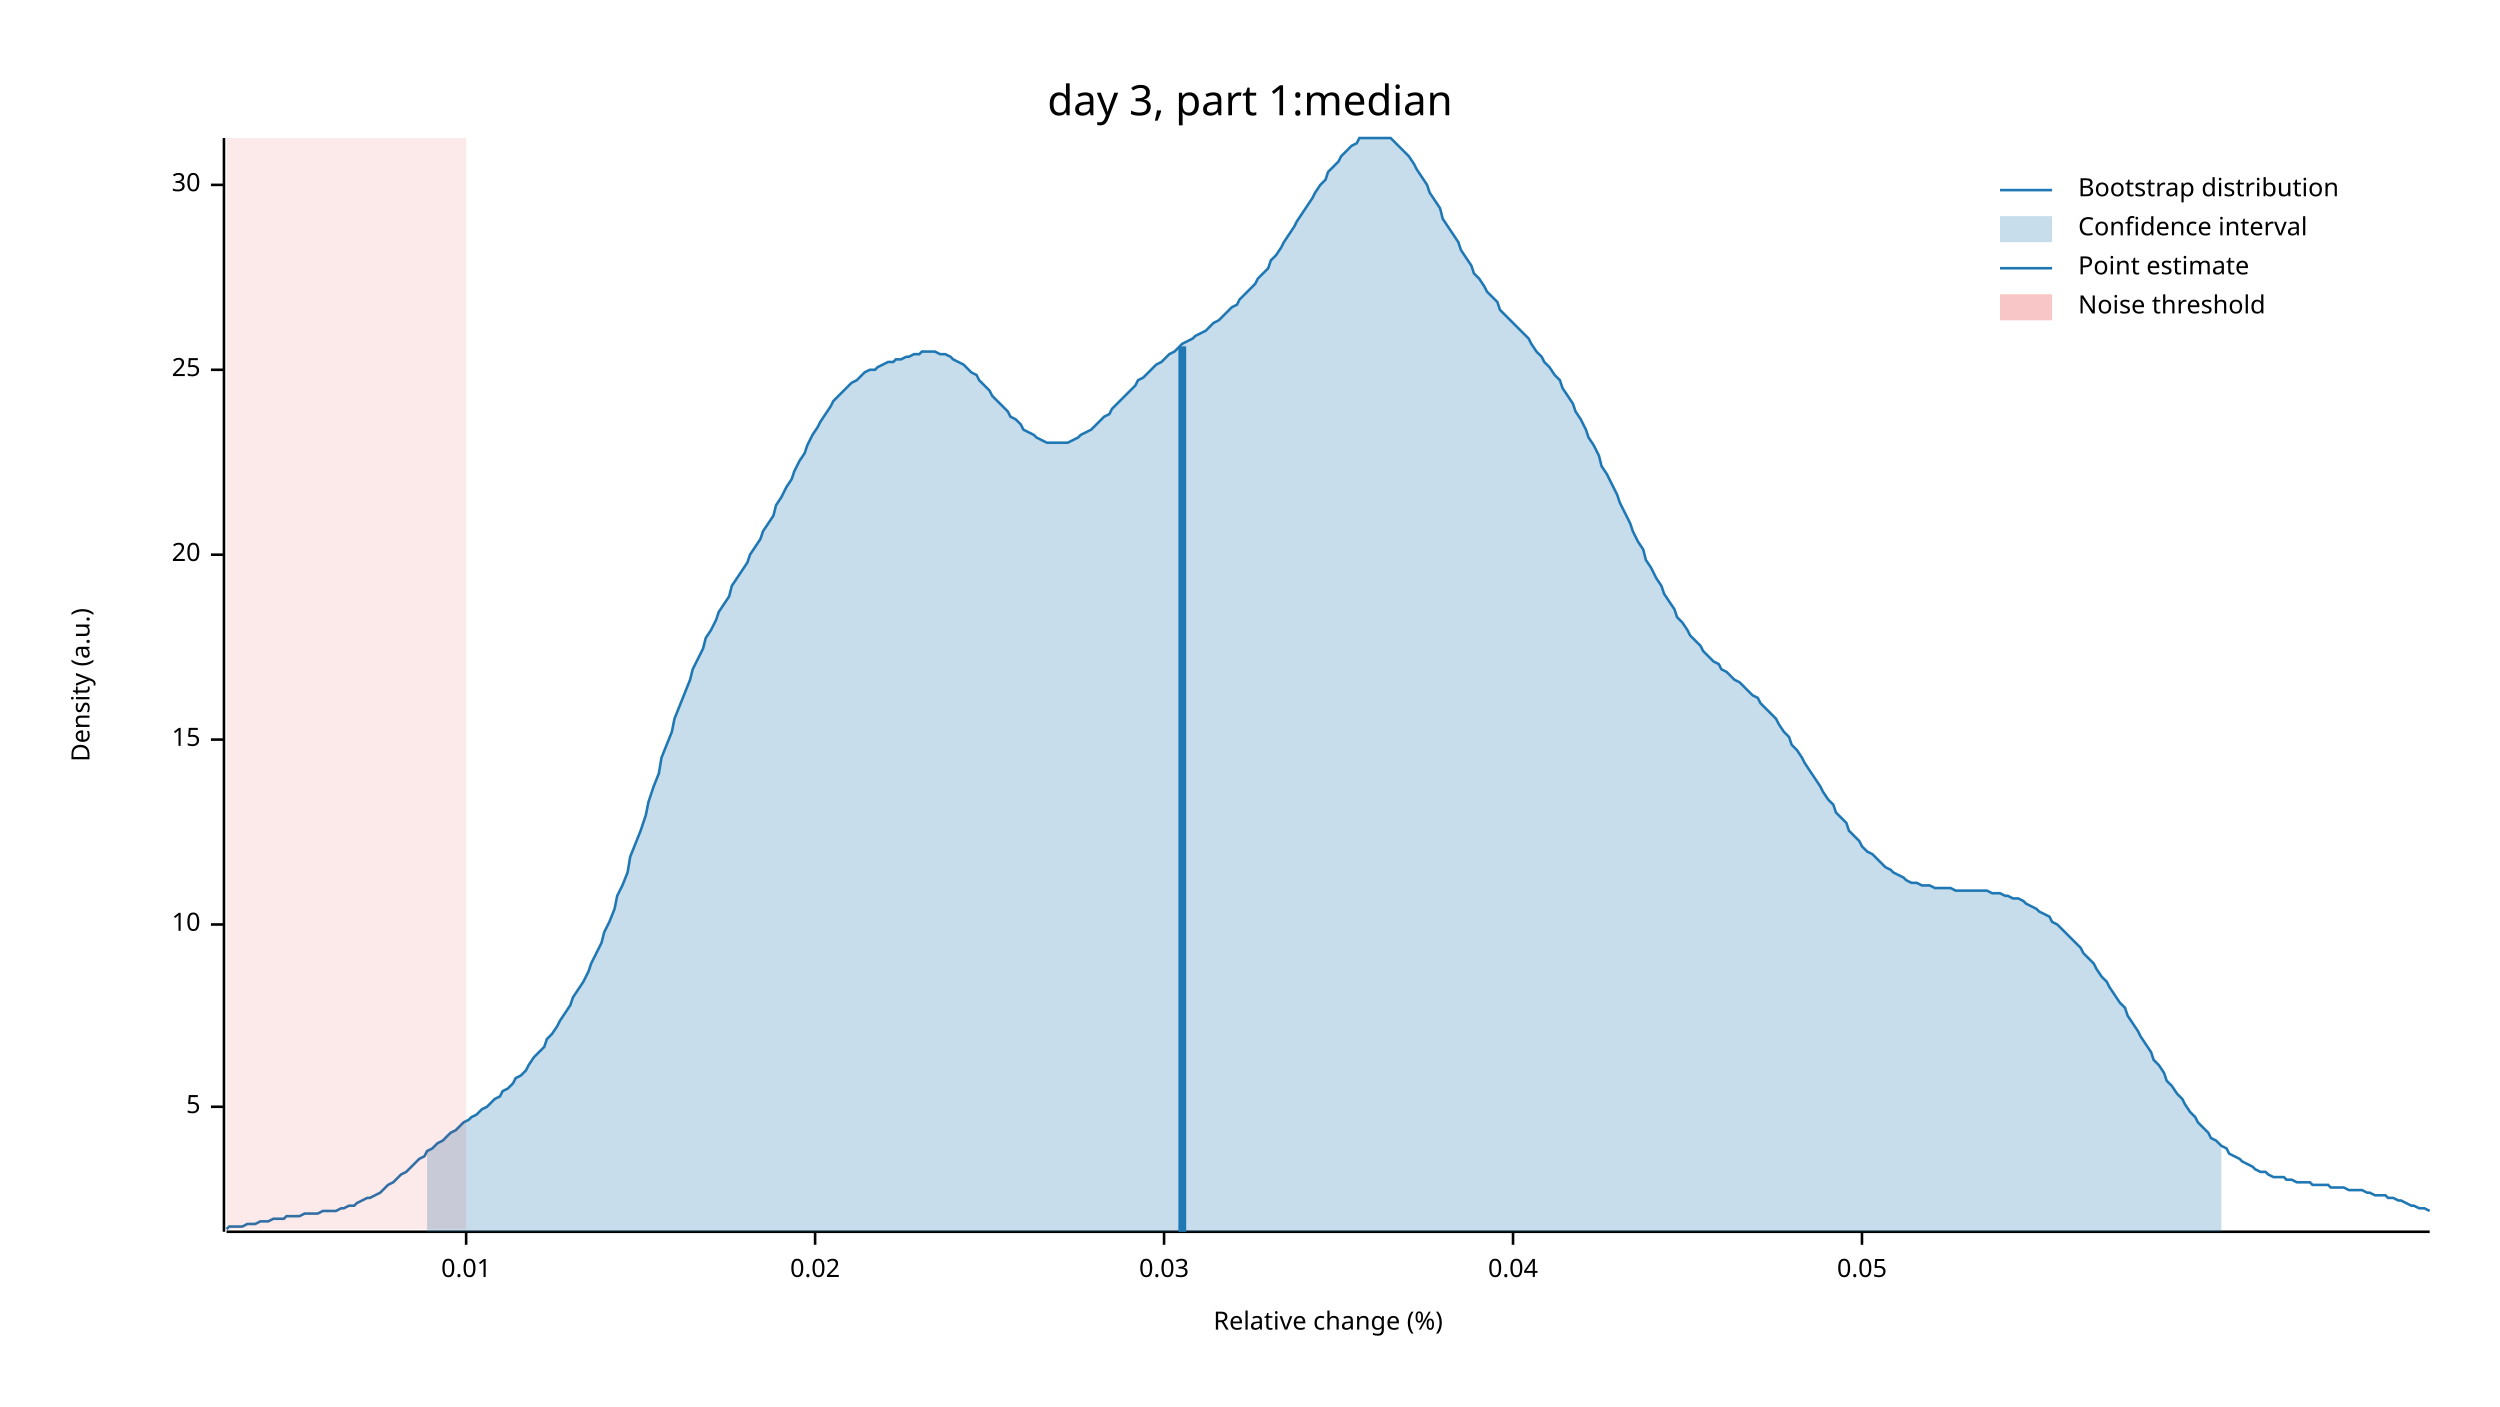
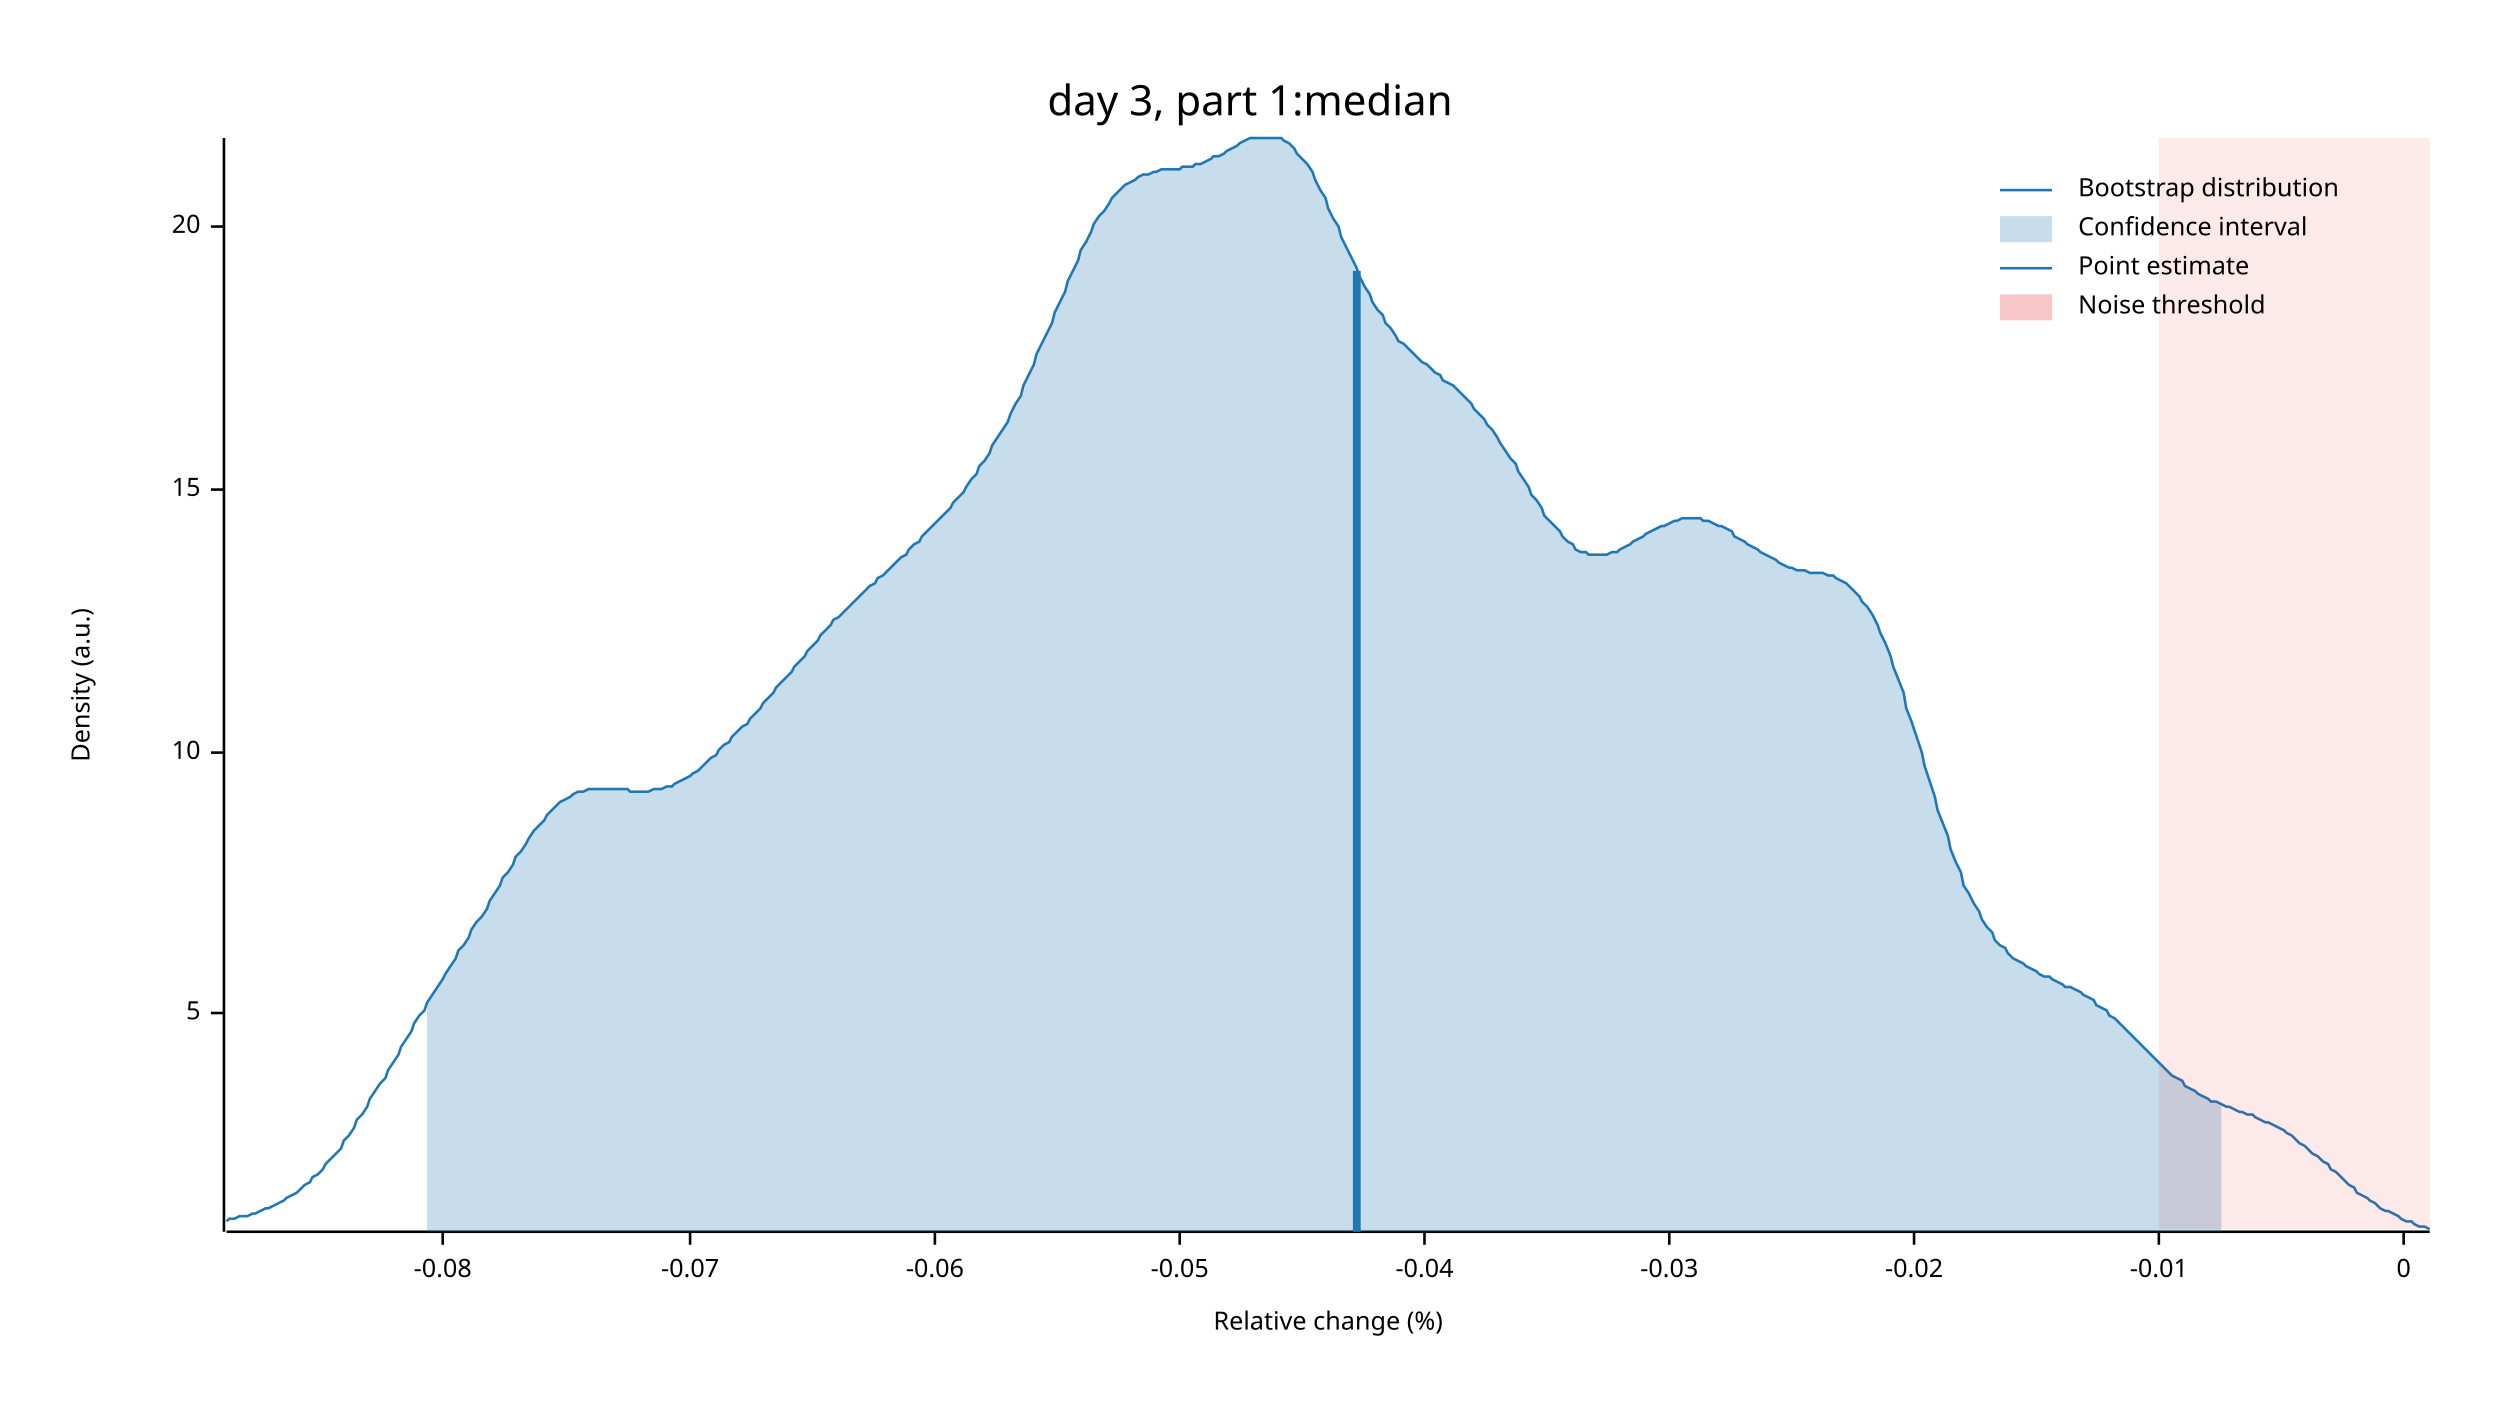
<svg xmlns="http://www.w3.org/2000/svg" width="960" height="540" viewBox="0 0 960 540">
  <text x="480" y="32" dy="0.76em" text-anchor="middle" font-family="sans-serif" font-size="16.129" opacity="1" fill="#000000">
day 3, part 1:median
</text>
  <text x="27" y="263" dy="0.76em" text-anchor="middle" font-family="sans-serif" font-size="9.677" opacity="1" fill="#000000" transform="rotate(270, 27, 263)">
Density (a.u.)
</text>
  <text x="510" y="513" dy="-0.5ex" text-anchor="middle" font-family="sans-serif" font-size="9.677" opacity="1" fill="#000000">
Relative change (%)
</text>
  <polyline fill="none" opacity="1" stroke="#000000" stroke-width="1" points="86,53 86,473 " />
-   <text x="77" y="425" dy="0.5ex" text-anchor="end" font-family="sans-serif" font-size="9.677" opacity="1" fill="#000000">
+   <text x="77" y="389" dy="0.5ex" text-anchor="end" font-family="sans-serif" font-size="9.677" opacity="1" fill="#000000">
5
</text>
-   <polyline fill="none" opacity="1" stroke="#000000" stroke-width="1" points="81,425 86,425 " />
-   <text x="77" y="355" dy="0.5ex" text-anchor="end" font-family="sans-serif" font-size="9.677" opacity="1" fill="#000000">
+   <polyline fill="none" opacity="1" stroke="#000000" stroke-width="1" points="81,389 86,389 " />
+   <text x="77" y="289" dy="0.5ex" text-anchor="end" font-family="sans-serif" font-size="9.677" opacity="1" fill="#000000">
10
</text>
-   <polyline fill="none" opacity="1" stroke="#000000" stroke-width="1" points="81,355 86,355 " />
-   <text x="77" y="284" dy="0.5ex" text-anchor="end" font-family="sans-serif" font-size="9.677" opacity="1" fill="#000000">
+   <polyline fill="none" opacity="1" stroke="#000000" stroke-width="1" points="81,289 86,289 " />
+   <text x="77" y="188" dy="0.5ex" text-anchor="end" font-family="sans-serif" font-size="9.677" opacity="1" fill="#000000">
15
</text>
-   <polyline fill="none" opacity="1" stroke="#000000" stroke-width="1" points="81,284 86,284 " />
-   <text x="77" y="213" dy="0.5ex" text-anchor="end" font-family="sans-serif" font-size="9.677" opacity="1" fill="#000000">
+   <polyline fill="none" opacity="1" stroke="#000000" stroke-width="1" points="81,188 86,188 " />
+   <text x="77" y="87" dy="0.5ex" text-anchor="end" font-family="sans-serif" font-size="9.677" opacity="1" fill="#000000">
20
</text>
-   <polyline fill="none" opacity="1" stroke="#000000" stroke-width="1" points="81,213 86,213 " />
-   <text x="77" y="142" dy="0.5ex" text-anchor="end" font-family="sans-serif" font-size="9.677" opacity="1" fill="#000000">
- 25
+   <polyline fill="none" opacity="1" stroke="#000000" stroke-width="1" points="81,87 86,87 " />
+   <polyline fill="none" opacity="1" stroke="#000000" stroke-width="1" points="87,473 933,473 " />
+   <text x="170" y="483" dy="0.76em" text-anchor="middle" font-family="sans-serif" font-size="9.677" opacity="1" fill="#000000">
+ -0.08
</text>
-   <polyline fill="none" opacity="1" stroke="#000000" stroke-width="1" points="81,142 86,142 " />
-   <text x="77" y="71" dy="0.5ex" text-anchor="end" font-family="sans-serif" font-size="9.677" opacity="1" fill="#000000">
- 30
+   <polyline fill="none" opacity="1" stroke="#000000" stroke-width="1" points="170,473 170,478 " />
+   <text x="265" y="483" dy="0.76em" text-anchor="middle" font-family="sans-serif" font-size="9.677" opacity="1" fill="#000000">
+ -0.07
</text>
-   <polyline fill="none" opacity="1" stroke="#000000" stroke-width="1" points="81,71 86,71 " />
-   <polyline fill="none" opacity="1" stroke="#000000" stroke-width="1" points="87,473 933,473 " />
-   <text x="179" y="483" dy="0.76em" text-anchor="middle" font-family="sans-serif" font-size="9.677" opacity="1" fill="#000000">
- 0.01
+   <polyline fill="none" opacity="1" stroke="#000000" stroke-width="1" points="265,473 265,478 " />
+   <text x="359" y="483" dy="0.76em" text-anchor="middle" font-family="sans-serif" font-size="9.677" opacity="1" fill="#000000">
+ -0.06
</text>
-   <polyline fill="none" opacity="1" stroke="#000000" stroke-width="1" points="179,473 179,478 " />
-   <text x="313" y="483" dy="0.76em" text-anchor="middle" font-family="sans-serif" font-size="9.677" opacity="1" fill="#000000">
- 0.02
+   <polyline fill="none" opacity="1" stroke="#000000" stroke-width="1" points="359,473 359,478 " />
+   <text x="453" y="483" dy="0.76em" text-anchor="middle" font-family="sans-serif" font-size="9.677" opacity="1" fill="#000000">
+ -0.05
</text>
-   <polyline fill="none" opacity="1" stroke="#000000" stroke-width="1" points="313,473 313,478 " />
-   <text x="447" y="483" dy="0.76em" text-anchor="middle" font-family="sans-serif" font-size="9.677" opacity="1" fill="#000000">
- 0.03
+   <polyline fill="none" opacity="1" stroke="#000000" stroke-width="1" points="453,473 453,478 " />
+   <text x="547" y="483" dy="0.76em" text-anchor="middle" font-family="sans-serif" font-size="9.677" opacity="1" fill="#000000">
+ -0.04
</text>
-   <polyline fill="none" opacity="1" stroke="#000000" stroke-width="1" points="447,473 447,478 " />
-   <text x="581" y="483" dy="0.76em" text-anchor="middle" font-family="sans-serif" font-size="9.677" opacity="1" fill="#000000">
- 0.04
+   <polyline fill="none" opacity="1" stroke="#000000" stroke-width="1" points="547,473 547,478 " />
+   <text x="641" y="483" dy="0.76em" text-anchor="middle" font-family="sans-serif" font-size="9.677" opacity="1" fill="#000000">
+ -0.03
</text>
-   <polyline fill="none" opacity="1" stroke="#000000" stroke-width="1" points="581,473 581,478 " />
-   <text x="715" y="483" dy="0.76em" text-anchor="middle" font-family="sans-serif" font-size="9.677" opacity="1" fill="#000000">
- 0.05
+   <polyline fill="none" opacity="1" stroke="#000000" stroke-width="1" points="641,473 641,478 " />
+   <text x="735" y="483" dy="0.76em" text-anchor="middle" font-family="sans-serif" font-size="9.677" opacity="1" fill="#000000">
+ -0.02
</text>
-   <polyline fill="none" opacity="1" stroke="#000000" stroke-width="1" points="715,473 715,478 " />
-   <polyline fill="none" opacity="1" stroke="#1F78B4" stroke-width="1" points="87,472 88,471 90,471 92,471 93,471 95,470 97,470 98,470 100,469 102,469 103,469 105,468 107,468 109,468 110,467 112,467 114,467 115,467 117,466 119,466 120,466 122,466 124,465 125,465 127,465 129,465 131,464 132,464 134,463 136,463 137,462 139,461 141,460 142,460 144,459 146,458 148,456 149,455 151,454 153,452 154,451 156,450 158,448 159,447 161,445 163,444 164,442 166,441 168,439 170,438 171,437 173,435 175,434 176,433 178,431 180,430 181,429 183,428 185,426 187,425 188,424 190,422 192,421 193,419 195,418 197,416 198,414 200,413 202,411 203,409 205,406 207,404 209,402 210,399 212,397 214,394 215,392 217,389 219,386 220,383 222,380 224,377 226,373 227,370 229,366 231,362 232,358 234,354 236,349 237,344 239,340 241,335 242,329 244,324 246,319 248,313 249,308 251,302 253,297 254,291 256,286 258,281 259,276 261,271 263,266 265,261 266,257 268,253 270,249 271,245 273,242 275,238 276,235 278,232 280,229 281,225 283,222 285,219 287,216 288,213 290,210 292,207 293,204 295,201 297,198 298,194 300,191 302,187 304,184 305,181 307,177 309,174 310,171 312,167 314,164 315,162 317,159 319,156 320,154 322,152 324,150 326,148 327,147 329,146 331,144 332,143 334,142 336,142 337,141 339,140 341,139 343,139 344,138 346,138 348,137 349,137 351,136 353,136 354,135 356,135 358,135 359,135 361,136 363,136 365,137 366,138 368,139 370,140 371,141 373,143 375,144 376,146 378,148 380,150 381,152 383,154 385,156 387,158 388,160 390,161 392,163 393,165 395,166 397,167 398,168 400,169 402,170 404,170 405,170 407,170 409,170 410,170 412,169 414,168 415,167 417,166 419,165 420,164 422,162 424,160 426,159 427,157 429,155 431,153 432,152 434,150 436,148 437,146 439,145 441,143 443,141 444,140 446,139 448,137 449,136 451,135 453,133 454,132 456,131 458,130 459,129 461,128 463,127 465,125 466,124 468,123 470,121 471,120 473,118 475,117 476,115 478,113 480,111 482,109 483,107 485,105 487,103 488,100 490,98 492,95 493,93 495,90 497,87 498,85 500,82 502,79 504,76 505,74 507,71 509,69 510,66 512,64 514,62 515,60 517,58 519,56 521,55 522,53 524,53 526,53 527,53 529,53 531,53 532,53 534,53 536,55 537,56 539,58 541,60 543,63 544,65 546,68 548,71 549,74 551,77 553,80 554,84 556,87 558,90 560,93 561,96 563,99 565,102 566,105 568,107 570,110 571,112 573,114 575,116 576,119 578,121 580,123 582,125 583,126 585,128 587,130 588,132 590,135 592,137 593,139 595,141 597,144 599,146 600,149 602,152 604,155 605,158 607,161 609,165 610,168 612,171 614,175 615,179 617,182 619,186 621,190 622,193 624,197 626,201 627,204 629,208 631,211 632,215 634,218 636,222 638,225 639,228 641,231 643,234 644,237 646,239 648,242 649,244 651,246 653,248 654,250 656,252 658,254 660,255 661,257 663,258 665,260 666,261 668,262 670,264 671,265 673,267 675,268 676,270 678,272 680,274 682,276 683,278 685,281 687,283 688,286 690,288 692,291 693,293 695,296 697,299 699,302 700,304 702,307 704,309 705,312 707,314 709,316 710,319 712,321 714,323 715,325 717,327 719,328 721,330 722,331 724,333 726,334 727,335 729,336 731,337 732,338 734,339 736,339 738,340 739,340 741,340 743,341 744,341 746,341 748,341 749,341 751,342 753,342 754,342 756,342 758,342 760,342 761,342 763,342 765,343 766,343 768,343 770,344 771,344 773,345 775,345 777,346 778,347 780,348 782,349 783,350 785,351 787,352 788,354 790,355 792,357 793,358 795,360 797,362 799,364 800,366 802,368 804,370 805,372 807,375 809,377 810,379 812,382 814,385 816,387 817,390 819,393 821,396 822,398 824,401 826,404 827,407 829,409 831,412 832,415 834,417 836,420 838,422 839,424 841,427 843,429 844,431 846,433 848,435 849,437 851,438 853,440 855,441 856,443 858,444 860,445 861,446 863,447 865,448 866,449 868,450 870,450 871,451 873,452 875,452 877,452 878,453 880,453 882,454 883,454 885,454 887,454 888,455 890,455 892,455 894,455 895,456 897,456 899,456 900,456 902,457 904,457 905,457 907,457 909,458 910,458 912,459 914,459 916,459 917,460 919,460 921,461 922,461 924,462 926,463 927,463 929,464 931,464 933,465 " />
-   <polygon opacity="0.25" fill="#1F78B4" points="164,442 166,441 168,439 170,438 171,437 173,435 175,434 176,433 178,431 180,430 181,429 183,428 185,426 187,425 188,424 190,422 192,421 193,419 195,418 197,416 198,414 200,413 202,411 203,409 205,406 207,404 209,402 210,399 212,397 214,394 215,392 217,389 219,386 220,383 222,380 224,377 226,373 227,370 229,366 231,362 232,358 234,354 236,349 237,344 239,340 241,335 242,329 244,324 246,319 248,313 249,308 251,302 253,297 254,291 256,286 258,281 259,276 261,271 263,266 265,261 266,257 268,253 270,249 271,245 273,242 275,238 276,235 278,232 280,229 281,225 283,222 285,219 287,216 288,213 290,210 292,207 293,204 295,201 297,198 298,194 300,191 302,187 304,184 305,181 307,177 309,174 310,171 312,167 314,164 315,162 317,159 319,156 320,154 322,152 324,150 326,148 327,147 329,146 331,144 332,143 334,142 336,142 337,141 339,140 341,139 343,139 344,138 346,138 348,137 349,137 351,136 353,136 354,135 356,135 358,135 359,135 361,136 363,136 365,137 366,138 368,139 370,140 371,141 373,143 375,144 376,146 378,148 380,150 381,152 383,154 385,156 387,158 388,160 390,161 392,163 393,165 395,166 397,167 398,168 400,169 402,170 404,170 405,170 407,170 409,170 410,170 412,169 414,168 415,167 417,166 419,165 420,164 422,162 424,160 426,159 427,157 429,155 431,153 432,152 434,150 436,148 437,146 439,145 441,143 443,141 444,140 446,139 448,137 449,136 451,135 453,133 454,132 456,131 458,130 459,129 461,128 463,127 465,125 466,124 468,123 470,121 471,120 473,118 475,117 476,115 478,113 480,111 482,109 483,107 485,105 487,103 488,100 490,98 492,95 493,93 495,90 497,87 498,85 500,82 502,79 504,76 505,74 507,71 509,69 510,66 512,64 514,62 515,60 517,58 519,56 521,55 522,53 524,53 526,53 527,53 529,53 531,53 532,53 534,53 536,55 537,56 539,58 541,60 543,63 544,65 546,68 548,71 549,74 551,77 553,80 554,84 556,87 558,90 560,93 561,96 563,99 565,102 566,105 568,107 570,110 571,112 573,114 575,116 576,119 578,121 580,123 582,125 583,126 585,128 587,130 588,132 590,135 592,137 593,139 595,141 597,144 599,146 600,149 602,152 604,155 605,158 607,161 609,165 610,168 612,171 614,175 615,179 617,182 619,186 621,190 622,193 624,197 626,201 627,204 629,208 631,211 632,215 634,218 636,222 638,225 639,228 641,231 643,234 644,237 646,239 648,242 649,244 651,246 653,248 654,250 656,252 658,254 660,255 661,257 663,258 665,260 666,261 668,262 670,264 671,265 673,267 675,268 676,270 678,272 680,274 682,276 683,278 685,281 687,283 688,286 690,288 692,291 693,293 695,296 697,299 699,302 700,304 702,307 704,309 705,312 707,314 709,316 710,319 712,321 714,323 715,325 717,327 719,328 721,330 722,331 724,333 726,334 727,335 729,336 731,337 732,338 734,339 736,339 738,340 739,340 741,340 743,341 744,341 746,341 748,341 749,341 751,342 753,342 754,342 756,342 758,342 760,342 761,342 763,342 765,343 766,343 768,343 770,344 771,344 773,345 775,345 777,346 778,347 780,348 782,349 783,350 785,351 787,352 788,354 790,355 792,357 793,358 795,360 797,362 799,364 800,366 802,368 804,370 805,372 807,375 809,377 810,379 812,382 814,385 816,387 817,390 819,393 821,396 822,398 824,401 826,404 827,407 829,409 831,412 832,415 834,417 836,420 838,422 839,424 841,427 843,429 844,431 846,433 848,435 849,437 851,438 853,440 853,473 164,473 " />
-   <polyline fill="none" opacity="1" stroke="#1F78B4" stroke-width="3" points="454,473 454,133 " />
-   <rect x="87" y="53" width="92" height="419" opacity="0.1" fill="#E31A1C" stroke="none" />
+   <polyline fill="none" opacity="1" stroke="#000000" stroke-width="1" points="735,473 735,478 " />
+   <text x="829" y="483" dy="0.76em" text-anchor="middle" font-family="sans-serif" font-size="9.677" opacity="1" fill="#000000">
+ -0.01
+ </text>
+   <polyline fill="none" opacity="1" stroke="#000000" stroke-width="1" points="829,473 829,478 " />
+   <text x="923" y="483" dy="0.76em" text-anchor="middle" font-family="sans-serif" font-size="9.677" opacity="1" fill="#000000">
+ 0
+ </text>
+   <polyline fill="none" opacity="1" stroke="#000000" stroke-width="1" points="923,473 923,478 " />
+   <polyline fill="none" opacity="1" stroke="#1F78B4" stroke-width="1" points="87,469 88,468 90,468 92,467 93,467 95,467 97,466 98,466 100,465 102,464 103,464 105,463 107,462 109,461 110,460 112,459 114,458 115,457 117,455 119,454 120,452 122,451 124,449 125,447 127,445 129,443 131,441 132,438 134,436 136,433 137,430 139,428 141,425 142,422 144,419 146,416 148,414 149,411 151,408 153,405 154,402 156,399 158,396 159,393 161,390 163,388 164,385 166,382 168,379 170,376 171,374 173,371 175,368 176,365 178,363 180,360 181,357 183,354 185,352 187,349 188,346 190,343 192,340 193,337 195,335 197,332 198,329 200,327 202,324 203,322 205,319 207,317 209,315 210,313 212,311 214,309 215,308 217,307 219,306 220,305 222,304 224,304 226,303 227,303 229,303 231,303 232,303 234,303 236,303 237,303 239,303 241,303 242,304 244,304 246,304 248,304 249,304 251,303 253,303 254,303 256,302 258,302 259,301 261,300 263,299 265,298 266,297 268,296 270,294 271,293 273,291 275,290 276,288 278,286 280,285 281,283 283,281 285,279 287,278 288,276 290,274 292,272 293,270 295,268 297,266 298,264 300,262 302,260 304,258 305,256 307,254 309,252 310,250 312,248 314,246 315,244 317,242 319,240 320,238 322,237 324,235 326,233 327,232 329,230 331,228 332,227 334,225 336,224 337,222 339,221 341,219 343,217 344,216 346,214 348,213 349,211 351,209 353,208 354,206 356,204 358,202 359,201 361,199 363,197 365,195 366,193 368,191 370,189 371,187 373,184 375,182 376,179 378,177 380,174 381,171 383,168 385,165 387,162 388,159 390,155 392,152 393,148 395,144 397,140 398,136 400,132 402,128 404,124 405,120 407,116 409,112 410,108 412,104 414,100 415,96 417,93 419,89 420,86 422,83 424,81 426,78 427,76 429,74 431,72 432,71 434,70 436,69 437,68 439,67 441,67 443,66 444,66 446,65 448,65 449,65 451,65 453,65 454,64 456,64 458,64 459,63 461,63 463,62 465,61 466,60 468,60 470,59 471,58 473,57 475,56 476,55 478,54 480,53 482,53 483,53 485,53 487,53 488,53 490,53 492,53 493,54 495,55 497,57 498,59 500,61 502,63 504,66 505,69 507,73 509,76 510,80 512,84 514,87 515,91 517,95 519,99 521,103 522,106 524,110 526,113 527,116 529,119 531,121 532,124 534,126 536,129 537,131 539,132 541,134 543,136 544,137 546,139 548,140 549,141 551,143 553,144 554,146 556,147 558,148 560,150 561,151 563,153 565,155 566,157 568,159 570,161 571,163 573,165 575,168 576,170 578,173 580,176 582,178 583,181 585,184 587,187 588,190 590,192 592,195 593,198 595,200 597,202 599,204 600,206 602,208 604,209 605,211 607,212 609,212 610,213 612,213 614,213 615,213 617,213 619,212 621,212 622,211 624,210 626,209 627,208 629,207 631,206 632,205 634,204 636,203 638,202 639,202 641,201 643,200 644,200 646,199 648,199 649,199 651,199 653,199 654,200 656,200 658,201 660,202 661,202 663,203 665,204 666,206 668,207 670,208 671,209 673,210 675,211 676,212 678,213 680,214 682,215 683,216 685,217 687,218 688,218 690,219 692,219 693,219 695,220 697,220 699,220 700,220 702,221 704,221 705,222 707,223 709,224 710,225 712,227 714,229 715,231 717,233 719,236 721,240 722,243 724,247 726,252 727,256 729,261 731,266 732,272 734,277 736,283 738,289 739,294 741,300 743,306 744,311 746,316 748,321 749,326 751,331 753,335 754,340 756,343 758,347 760,350 761,353 763,356 765,358 766,361 768,363 770,364 771,366 773,368 775,369 777,370 778,371 780,372 782,373 783,374 785,375 787,375 788,376 790,377 792,378 793,379 795,379 797,380 799,381 800,382 802,383 804,384 805,386 807,387 809,388 810,390 812,391 814,393 816,395 817,396 819,398 821,400 822,401 824,403 826,405 827,406 829,408 831,410 832,411 834,413 836,414 838,415 839,417 841,418 843,419 844,420 846,421 848,422 849,423 851,423 853,424 855,425 856,425 858,426 860,427 861,427 863,428 865,428 866,429 868,430 870,431 871,431 873,432 875,433 877,434 878,435 880,436 882,438 883,439 885,440 887,442 888,443 890,444 892,446 894,447 895,449 897,450 899,452 900,453 902,455 904,456 905,458 907,459 909,460 910,461 912,462 914,464 916,465 917,465 919,466 921,467 922,468 924,469 926,469 927,470 929,471 931,471 933,472 " />
+   <polygon opacity="0.25" fill="#1F78B4" points="164,385 166,382 168,379 170,376 171,374 173,371 175,368 176,365 178,363 180,360 181,357 183,354 185,352 187,349 188,346 190,343 192,340 193,337 195,335 197,332 198,329 200,327 202,324 203,322 205,319 207,317 209,315 210,313 212,311 214,309 215,308 217,307 219,306 220,305 222,304 224,304 226,303 227,303 229,303 231,303 232,303 234,303 236,303 237,303 239,303 241,303 242,304 244,304 246,304 248,304 249,304 251,303 253,303 254,303 256,302 258,302 259,301 261,300 263,299 265,298 266,297 268,296 270,294 271,293 273,291 275,290 276,288 278,286 280,285 281,283 283,281 285,279 287,278 288,276 290,274 292,272 293,270 295,268 297,266 298,264 300,262 302,260 304,258 305,256 307,254 309,252 310,250 312,248 314,246 315,244 317,242 319,240 320,238 322,237 324,235 326,233 327,232 329,230 331,228 332,227 334,225 336,224 337,222 339,221 341,219 343,217 344,216 346,214 348,213 349,211 351,209 353,208 354,206 356,204 358,202 359,201 361,199 363,197 365,195 366,193 368,191 370,189 371,187 373,184 375,182 376,179 378,177 380,174 381,171 383,168 385,165 387,162 388,159 390,155 392,152 393,148 395,144 397,140 398,136 400,132 402,128 404,124 405,120 407,116 409,112 410,108 412,104 414,100 415,96 417,93 419,89 420,86 422,83 424,81 426,78 427,76 429,74 431,72 432,71 434,70 436,69 437,68 439,67 441,67 443,66 444,66 446,65 448,65 449,65 451,65 453,65 454,64 456,64 458,64 459,63 461,63 463,62 465,61 466,60 468,60 470,59 471,58 473,57 475,56 476,55 478,54 480,53 482,53 483,53 485,53 487,53 488,53 490,53 492,53 493,54 495,55 497,57 498,59 500,61 502,63 504,66 505,69 507,73 509,76 510,80 512,84 514,87 515,91 517,95 519,99 521,103 522,106 524,110 526,113 527,116 529,119 531,121 532,124 534,126 536,129 537,131 539,132 541,134 543,136 544,137 546,139 548,140 549,141 551,143 553,144 554,146 556,147 558,148 560,150 561,151 563,153 565,155 566,157 568,159 570,161 571,163 573,165 575,168 576,170 578,173 580,176 582,178 583,181 585,184 587,187 588,190 590,192 592,195 593,198 595,200 597,202 599,204 600,206 602,208 604,209 605,211 607,212 609,212 610,213 612,213 614,213 615,213 617,213 619,212 621,212 622,211 624,210 626,209 627,208 629,207 631,206 632,205 634,204 636,203 638,202 639,202 641,201 643,200 644,200 646,199 648,199 649,199 651,199 653,199 654,200 656,200 658,201 660,202 661,202 663,203 665,204 666,206 668,207 670,208 671,209 673,210 675,211 676,212 678,213 680,214 682,215 683,216 685,217 687,218 688,218 690,219 692,219 693,219 695,220 697,220 699,220 700,220 702,221 704,221 705,222 707,223 709,224 710,225 712,227 714,229 715,231 717,233 719,236 721,240 722,243 724,247 726,252 727,256 729,261 731,266 732,272 734,277 736,283 738,289 739,294 741,300 743,306 744,311 746,316 748,321 749,326 751,331 753,335 754,340 756,343 758,347 760,350 761,353 763,356 765,358 766,361 768,363 770,364 771,366 773,368 775,369 777,370 778,371 780,372 782,373 783,374 785,375 787,375 788,376 790,377 792,378 793,379 795,379 797,380 799,381 800,382 802,383 804,384 805,386 807,387 809,388 810,390 812,391 814,393 816,395 817,396 819,398 821,400 822,401 824,403 826,405 827,406 829,408 831,410 832,411 834,413 836,414 838,415 839,417 841,418 843,419 844,420 846,421 848,422 849,423 851,423 853,424 853,473 164,473 " />
+   <polyline fill="none" opacity="1" stroke="#1F78B4" stroke-width="3" points="521,473 521,104 " />
+   <rect x="829" y="53" width="104" height="419" opacity="0.1" fill="#E31A1C" stroke="none" />
  <text x="798" y="68" dy="0.76em" text-anchor="start" font-family="sans-serif" font-size="9.677" opacity="1" fill="#000000">
Bootstrap distribution
</text>
  <text x="798" y="83" dy="0.76em" text-anchor="start" font-family="sans-serif" font-size="9.677" opacity="1" fill="#000000">
Confidence interval
</text>
  <text x="798" y="98" dy="0.76em" text-anchor="start" font-family="sans-serif" font-size="9.677" opacity="1" fill="#000000">
Point estimate
</text>
  <text x="798" y="113" dy="0.76em" text-anchor="start" font-family="sans-serif" font-size="9.677" opacity="1" fill="#000000">
Noise threshold
</text>
  <polyline fill="none" opacity="1" stroke="#1F78B4" stroke-width="1" points="768,73 788,73 " />
  <rect x="768" y="83" width="20" height="10" opacity="0.25" fill="#1F78B4" stroke="none" />
  <polyline fill="none" opacity="1" stroke="#1F78B4" stroke-width="1" points="768,103 788,103 " />
  <rect x="768" y="113" width="20" height="10" opacity="0.25" fill="#E31A1C" stroke="none" />
</svg>
